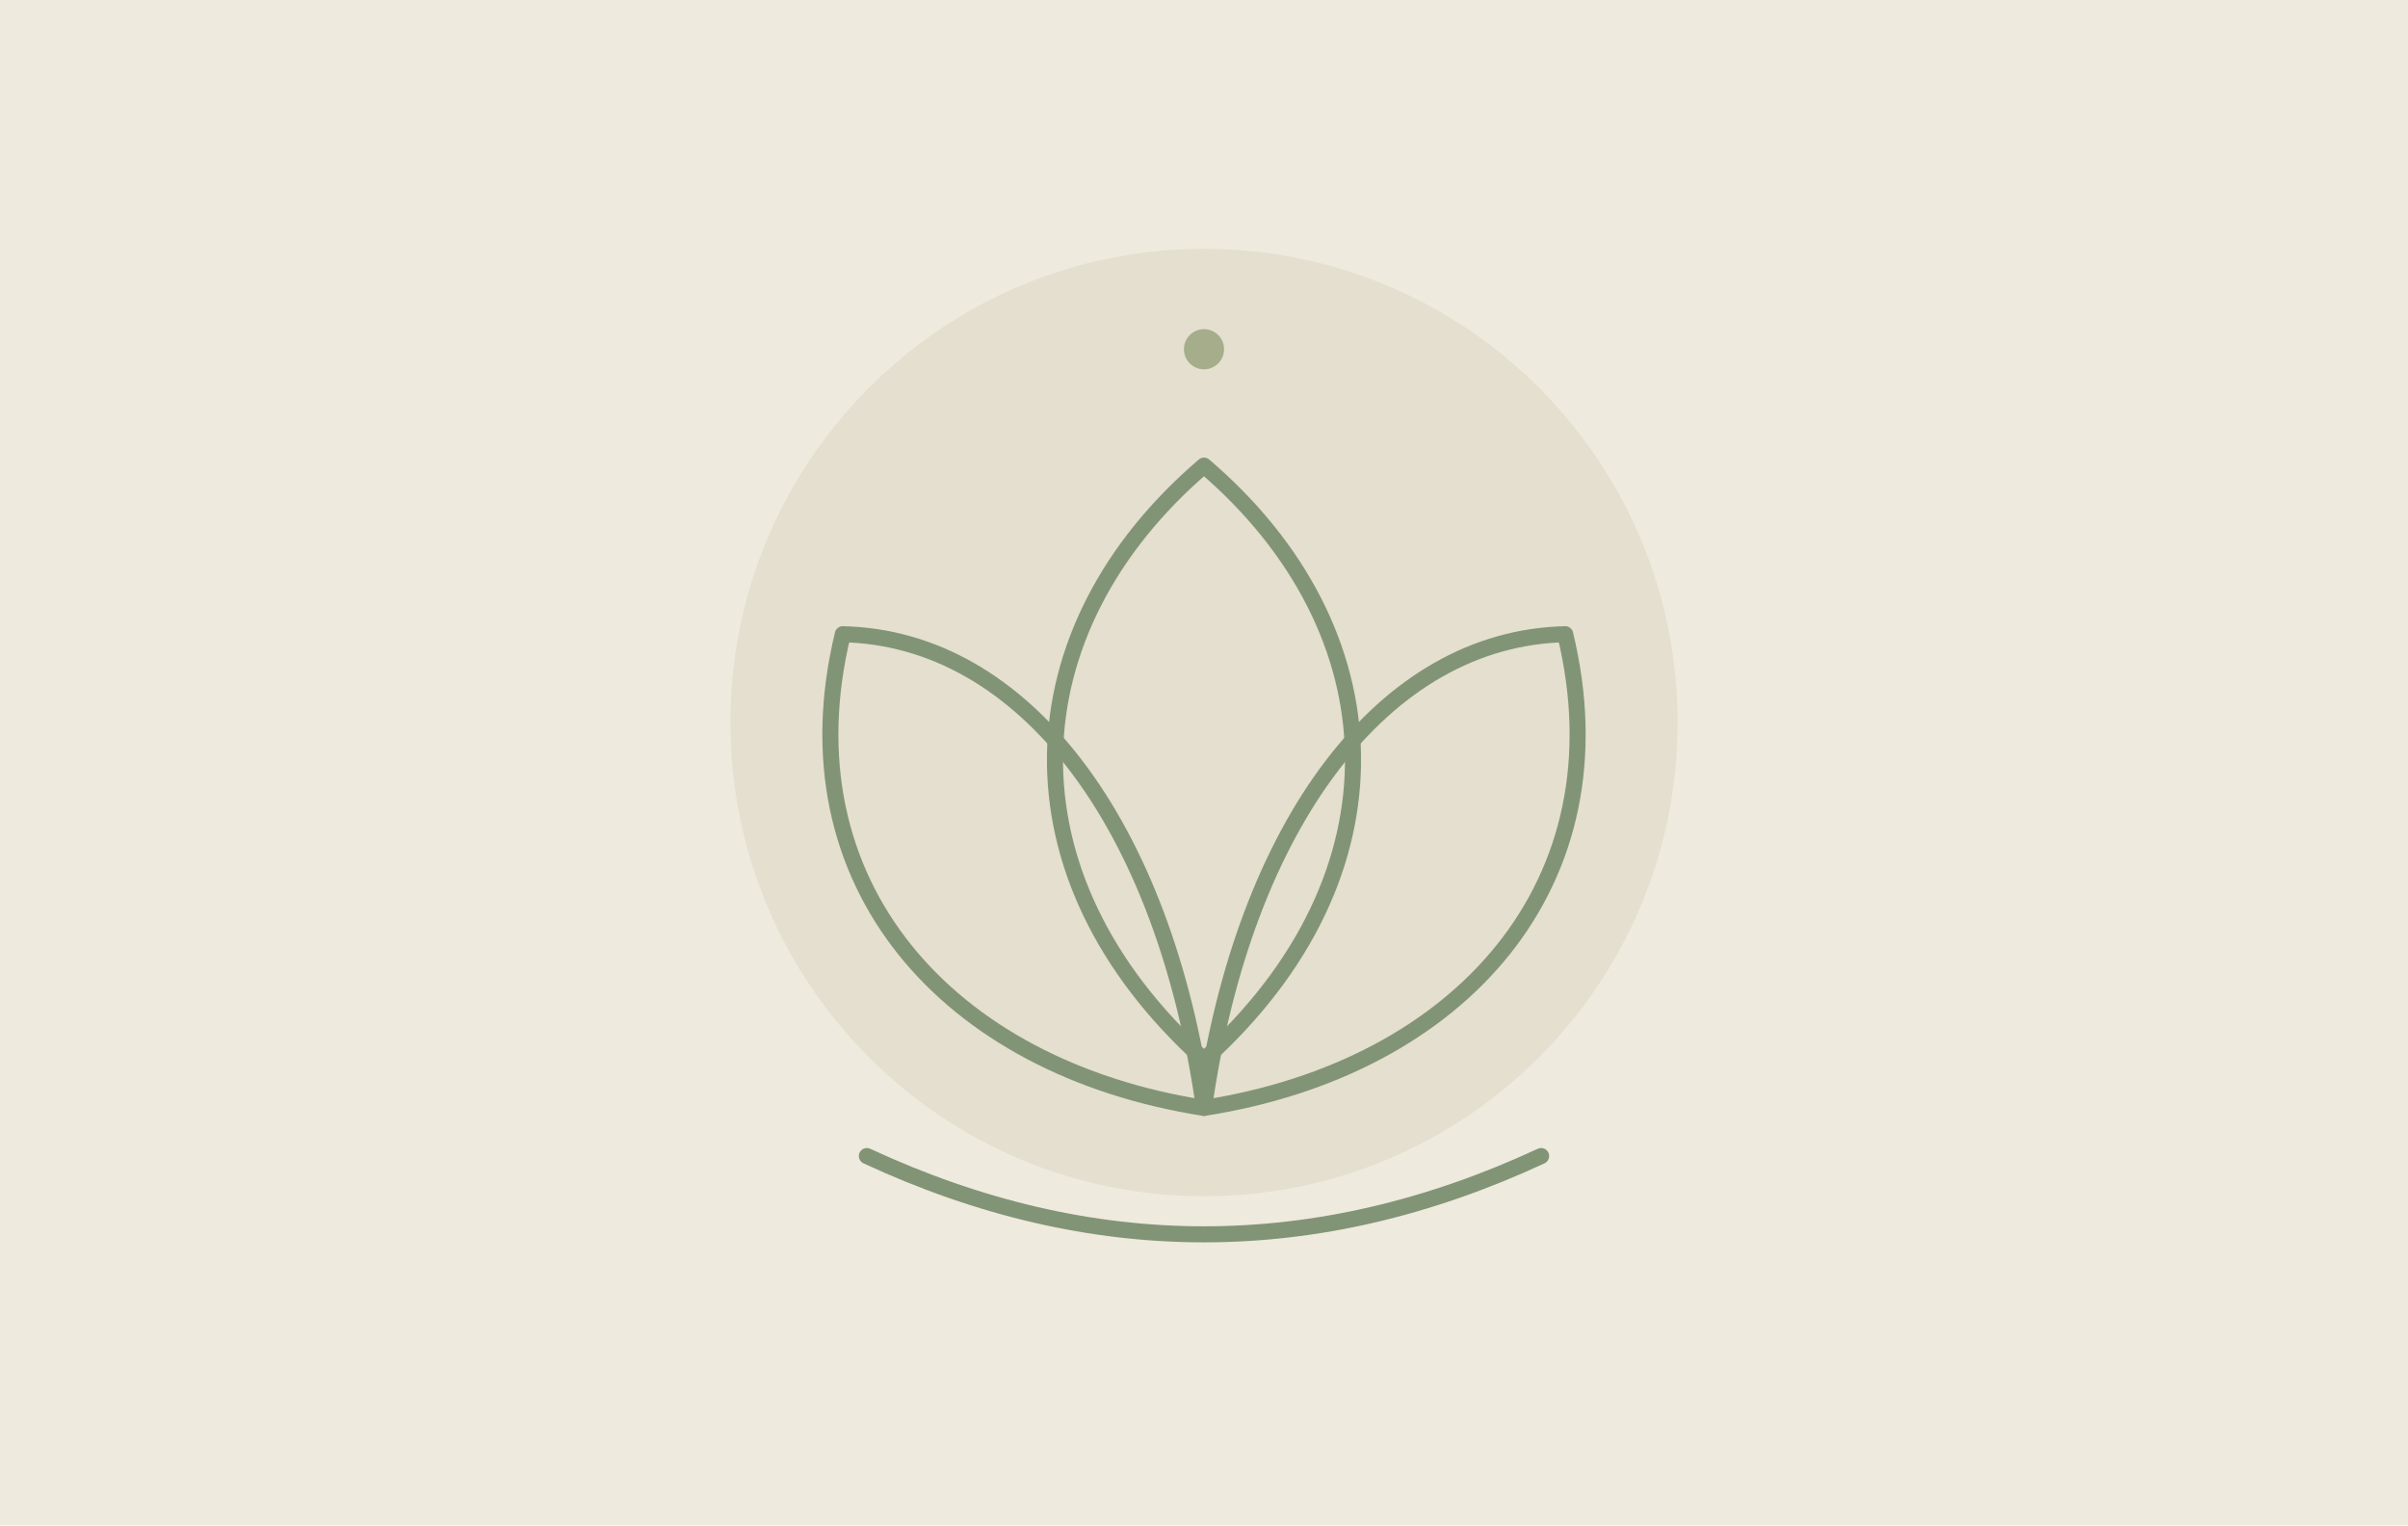
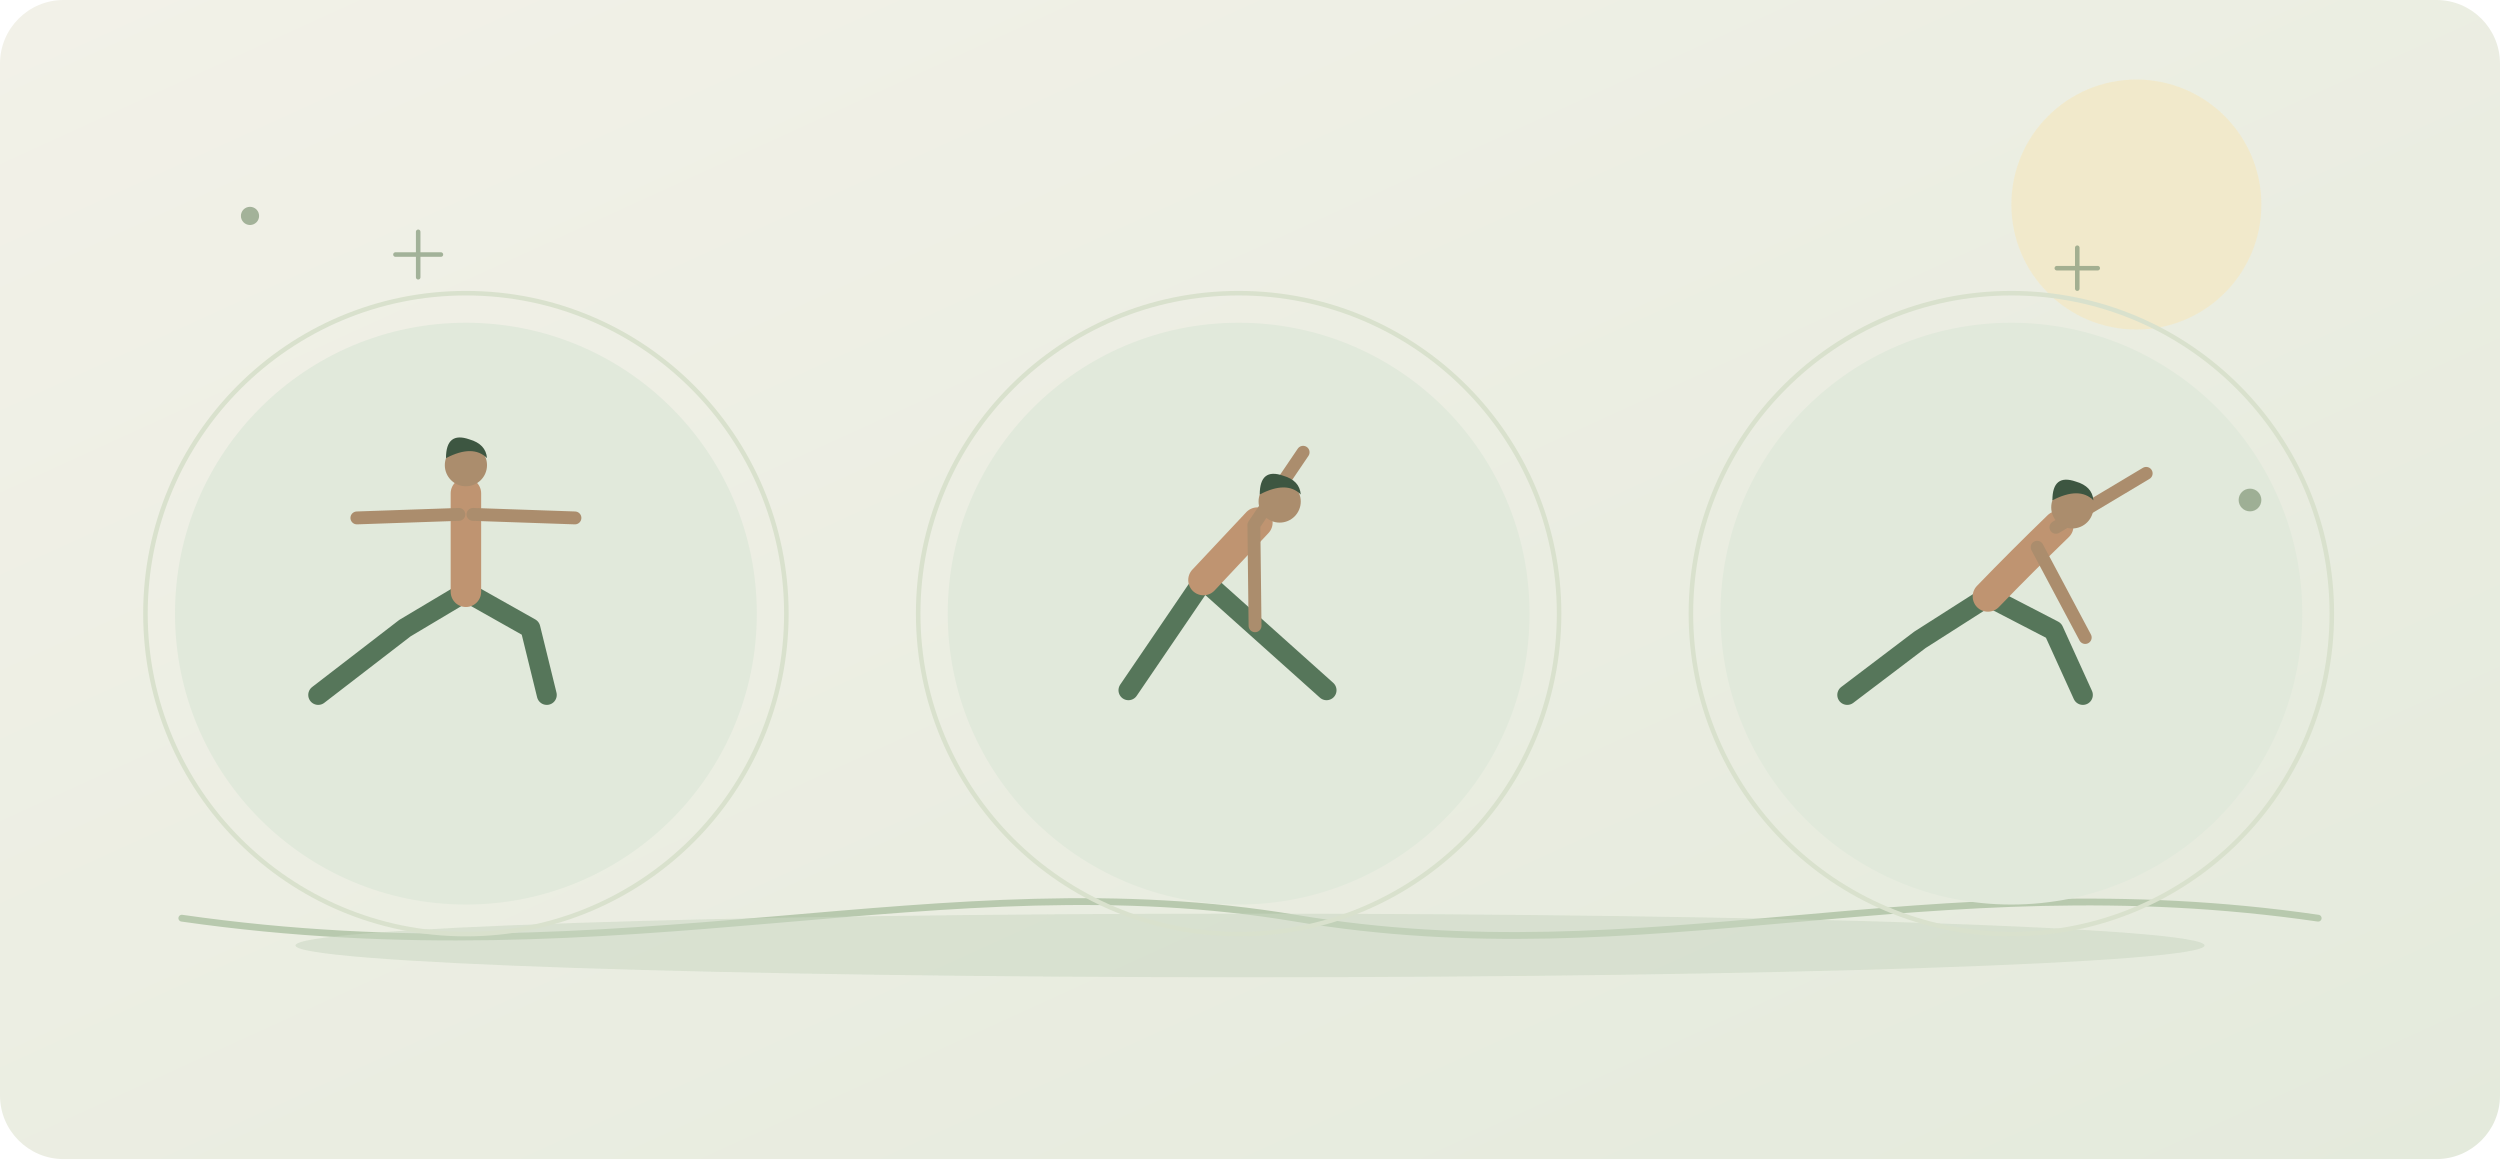
- <svg xmlns="http://www.w3.org/2000/svg" width="600" height="380" viewBox="0 0 600 380">
-   <rect width="600" height="380" fill="#eeeadd" />
-   <circle cx="300" cy="180" r="118" fill="#e4dfce" />
-   <g fill="none" stroke="#829476" stroke-linecap="round" stroke-linejoin="round" stroke-width="4">
-     <path d="M300 276c-64-10-105-56-90-118 45 1 80 47 90 118Z" />
-     <path d="M300 276c64-10 105-56 90-118-45 1-80 47-90 118Z" />
-     <path d="M300 264c-51-46-48-107 0-148 48 41 51 102 0 148Z" />
-     <path d="M216 288q84 39 168 0" />
+ <svg xmlns="http://www.w3.org/2000/svg" width="1100" height="510" viewBox="0 0 1100 510" role="img">
+   <defs>
+     <linearGradient id="cover-bg" x2="1" y2="1">
+       <stop stop-color="#f2f1e8" />
+       <stop offset="1" stop-color="#e4eadc" />
+     </linearGradient>
+   </defs>
+   <rect width="1100" height="510" rx="28" fill="url(#cover-bg)" />
+   <circle cx="940" cy="90" r="55" fill="#f2e9c9" opacity=".9" />
+   <path d="M80 404c195 28 335-26 490 0s278-25 450 0" fill="none" stroke="#b8c9ae" stroke-width="3" stroke-linecap="round" />
+   <ellipse cx="550" cy="416" rx="420" ry="14" fill="#cad7c2" opacity=".55" />
+   <circle cx="205" cy="270" r="128" fill="#e1e9db" />
+   <circle cx="205" cy="270" r="141" fill="none" stroke="#d9e1cd" stroke-width="2" />
+   <svg x="50" y="150" width="310" height="196" viewBox="0 0 600 380">
+     <g fill="none" stroke-linecap="round" stroke-linejoin="round">
+       <path d="M300 214L355 245L369 302M300 214L248 245L174 302" stroke="#56765a" stroke-width="17" />
+       <path d="M300 130L300 214" stroke="#bf9471" stroke-width="26" />
+       <path d="M294 148L207 151M306 148L393 151" stroke="#ab8d6d" stroke-width="11" />
+     </g>
+     <circle cx="300" cy="106" r="18" fill="#ab8d6d" />
+     <path d="M283 100q0-23 20-16 14 4 15 16-12-12-35 0" fill="#3d5641" />
+   </svg>
+   <circle cx="545" cy="270" r="128" fill="#e1e9db" />
+   <circle cx="545" cy="270" r="141" fill="none" stroke="#d9e1cd" stroke-width="2" />
+   <svg x="390" y="150" width="310" height="196" viewBox="0 0 600 380">
+     <g fill="none" stroke-linecap="round" stroke-linejoin="round">
+       <path d="M270 204L206 298M270 204L375 298" stroke="#56765a" stroke-width="17" />
+       <path d="M316 155L270 204" stroke="#bf9471" stroke-width="26" />
+       <path d="M313 157L355 95M313 157L314 243" stroke="#ab8d6d" stroke-width="11" />
+     </g>
+     <circle cx="335" cy="137" r="18" fill="#ab8d6d" />
+     <path d="M318 131q0-23 20-16 14 4 15 16-12-12-35 0" fill="#3d5641" />
+   </svg>
+   <circle cx="885" cy="270" r="128" fill="#e1e9db" />
+   <circle cx="885" cy="270" r="141" fill="none" stroke="#d9e1cd" stroke-width="2" />
+   <svg x="730" y="150" width="310" height="196" viewBox="0 0 600 380">
+     <g fill="none" stroke-linecap="round" stroke-linejoin="round">
+       <path d="M280 218L336 247L361 302M280 218L222 255L160 302" stroke="#56765a" stroke-width="17" />
+       <path d="M340 158Q309 188 280 218" stroke="#bf9471" stroke-width="26" />
+       <path d="M338 159L415 113M322 176L363 253" stroke="#ab8d6d" stroke-width="11" />
+     </g>
+     <circle cx="352" cy="142" r="18" fill="#ab8d6d" />
+     <path d="M335 136q0-23 20-16 14 4 15 16-12-12-35 0" fill="#3d5641" />
+   </svg>
+   <g fill="#829777" opacity=".7">
+     <circle cx="110" cy="95" r="4" />
+     <circle cx="990" cy="220" r="5" />
+     <path d="M174 112h20m-10-10v20M905 118h18m-9-9v18" stroke="#829777" stroke-width="2" stroke-linecap="round" />
  </g>
-   <circle cx="300" cy="87" r="5" fill="#a5ad8b" />
</svg>
